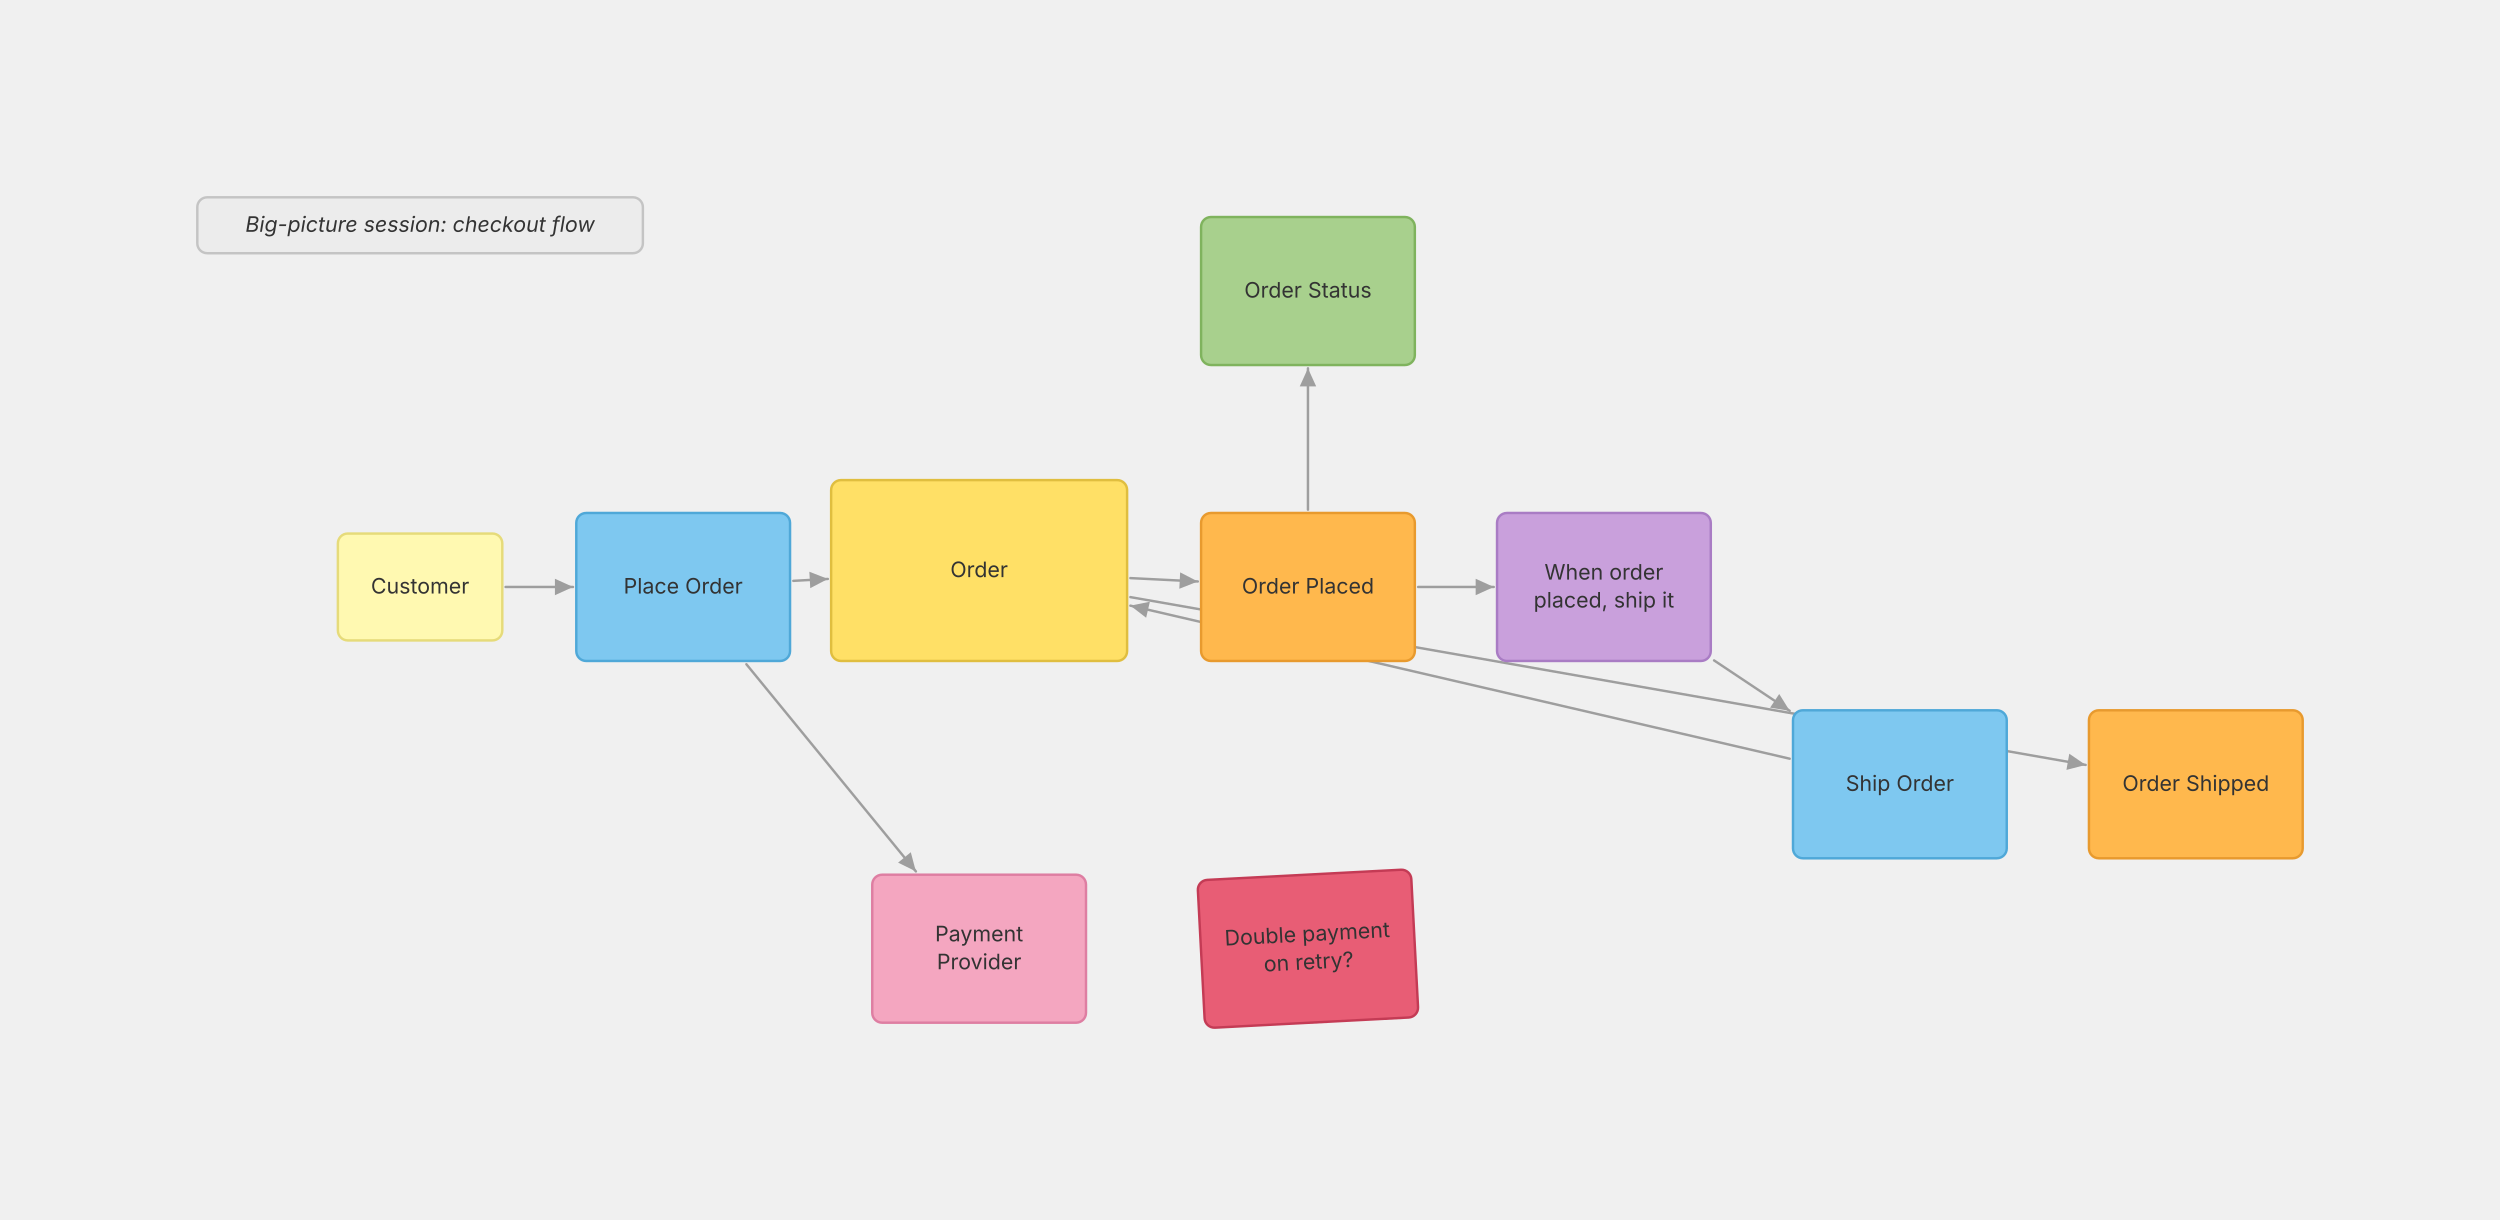
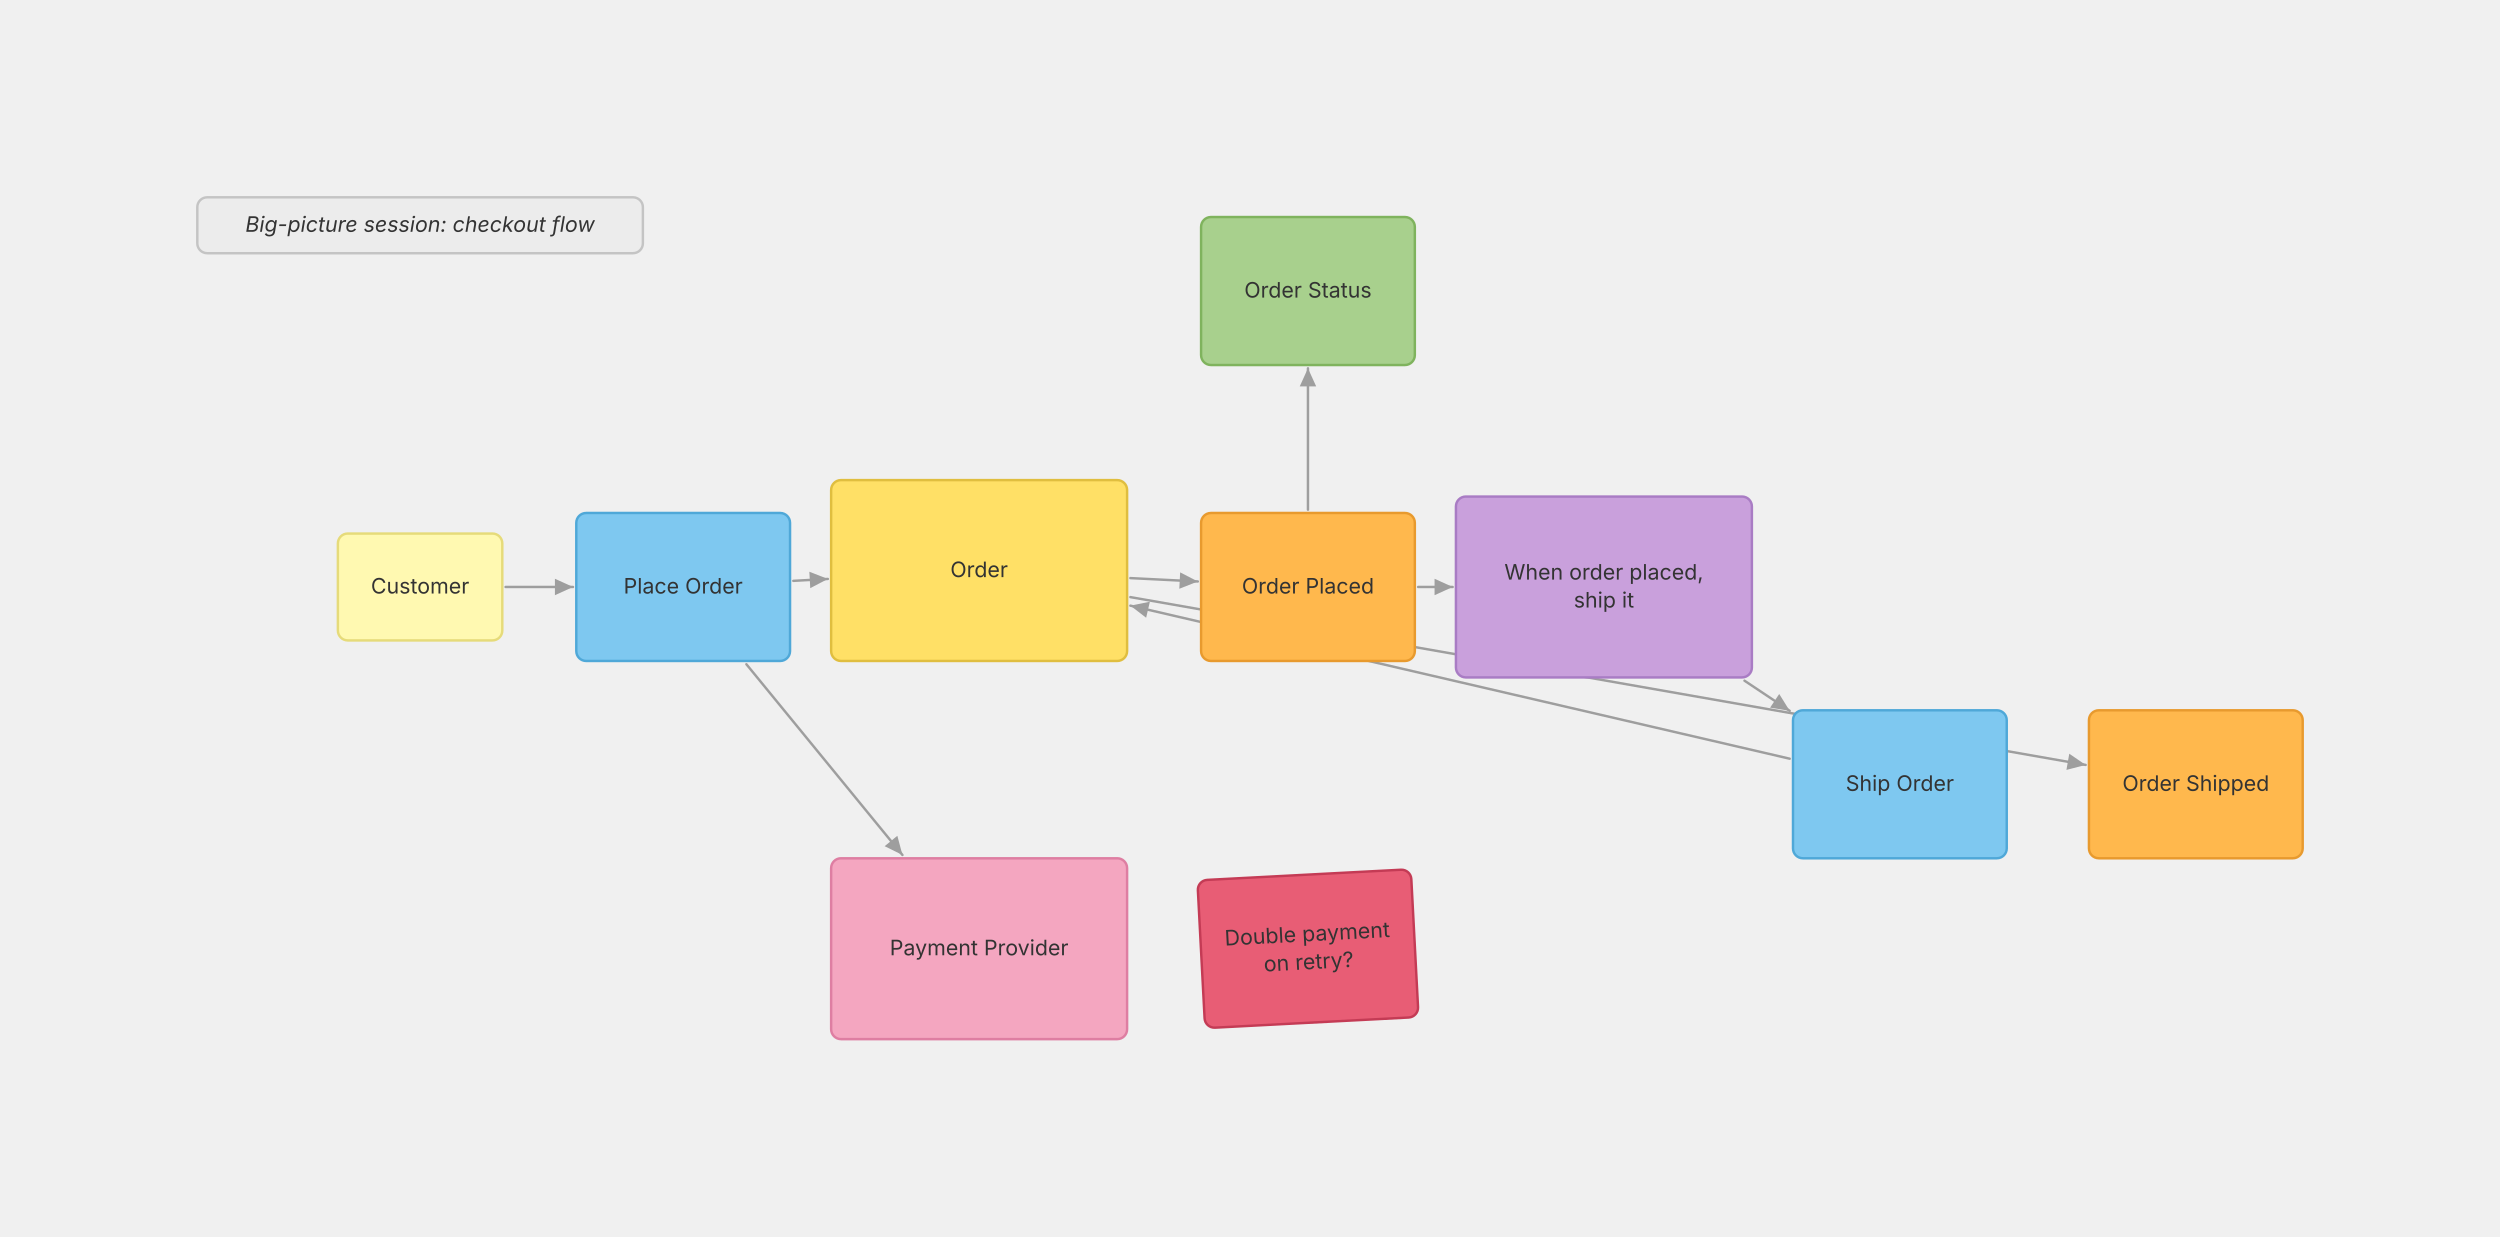
- <svg xmlns="http://www.w3.org/2000/svg" width="1520.5" height="742" tabindex="0" data-element-id="event-storming-root" class="" viewBox="-175.5 -57 1520.5 742">
+ <svg xmlns="http://www.w3.org/2000/svg" width="1520.5" height="752" tabindex="0" data-element-id="event-storming-root" class="" viewBox="-175.5 -57 1520.5 752">
  <g class="viewport">
    <g class="layer-root-1" data-element-id="event-storming-root">
      <g class="djs-group">
        <g class="djs-element djs-connection" data-element-id="arrow_9" style="display: block;">
          <g class="djs-visual">
            <polyline points="512,306.162 1093,408.23" style="fill: none; stroke: rgb(158, 158, 158); stroke-width: 1.5px; stroke-linecap: round;" />
            <polygon points="1093,408.23 1081.301,411.251 1083.031,401.402" style="fill: rgb(158, 158, 158);" />
          </g>
          <path d="M420,290L1160,420" class="djs-hit djs-hit-stroke" style="fill: none; stroke-opacity: 0; stroke: white; stroke-width: 15px;" />
        </g>
      </g>
      <g class="djs-group">
        <g class="djs-element djs-connection" data-element-id="arrow_8" style="display: block;">
          <g class="djs-visual">
            <polyline points="913,404.446 512,311.357" style="fill: none; stroke: rgb(158, 158, 158); stroke-width: 1.5px; stroke-linecap: round;" />
            <polygon points="512,311.357 523.846,308.974 521.584,318.715" style="fill: rgb(158, 158, 158);" />
          </g>
          <path d="M980,420L420,290" class="djs-hit djs-hit-stroke" style="fill: none; stroke-opacity: 0; stroke: white; stroke-width: 15px;" />
        </g>
      </g>
      <g class="djs-group">
        <g class="djs-element djs-connection" data-element-id="arrow_7" style="display: block;">
          <g class="djs-visual">
-             <polyline points="867,344.667 913,375.333" style="fill: none; stroke: rgb(158, 158, 158); stroke-width: 1.5px; stroke-linecap: round;" />
+             <polyline points="885.5,357 913,375.333" style="fill: none; stroke: rgb(158, 158, 158); stroke-width: 1.5px; stroke-linecap: round;" />
            <polygon points="913,375.333 901.074,373.392 906.621,365.071" style="fill: rgb(158, 158, 158);" />
          </g>
          <path d="M800,300L980,420" class="djs-hit djs-hit-stroke" style="fill: none; stroke-opacity: 0; stroke: white; stroke-width: 15px;" />
        </g>
      </g>
      <g class="djs-group">
        <g class="djs-element djs-connection" data-element-id="arrow_6" style="display: block;">
          <g class="djs-visual">
-             <polyline points="687,300 733,300" style="fill: none; stroke: rgb(158, 158, 158); stroke-width: 1.5px; stroke-linecap: round;" />
-             <polygon points="733,300 722,305 722,295" style="fill: rgb(158, 158, 158);" />
+             <polyline points="687,300 708,300" style="fill: none; stroke: rgb(158, 158, 158); stroke-width: 1.5px; stroke-linecap: round;" />
+             <polygon points="708,300 697,305 697,295" style="fill: rgb(158, 158, 158);" />
          </g>
          <path d="M620,300L800,300" class="djs-hit djs-hit-stroke" style="fill: none; stroke-opacity: 0; stroke: white; stroke-width: 15px;" />
        </g>
      </g>
      <g class="djs-group">
        <g class="djs-element djs-connection" data-element-id="arrow_5" style="display: block;">
          <g class="djs-visual">
            <polyline points="620,253 620,167" style="fill: none; stroke: rgb(158, 158, 158); stroke-width: 1.5px; stroke-linecap: round;" />
            <polygon points="620,167 625,178 615,178" style="fill: rgb(158, 158, 158);" />
          </g>
          <path d="M620,300L620,120" class="djs-hit djs-hit-stroke" style="fill: none; stroke-opacity: 0; stroke: white; stroke-width: 15px;" />
        </g>
      </g>
      <g class="djs-group">
        <g class="djs-element djs-connection" data-element-id="arrow_4" style="display: block;">
          <g class="djs-visual">
            <polyline points="512,294.6 553,296.65" style="fill: none; stroke: rgb(158, 158, 158); stroke-width: 1.5px; stroke-linecap: round;" />
            <polygon points="553,296.65 541.764,301.094 542.263,291.107" style="fill: rgb(158, 158, 158);" />
          </g>
          <path d="M420,290L620,300" class="djs-hit djs-hit-stroke" style="fill: none; stroke-opacity: 0; stroke: white; stroke-width: 15px;" />
        </g>
      </g>
      <g class="djs-group">
        <g class="djs-element djs-connection" data-element-id="arrow_3" style="display: block;">
          <g class="djs-visual">
-             <polyline points="278.455,347 381.545,473" style="fill: none; stroke: rgb(158, 158, 158); stroke-width: 1.5px; stroke-linecap: round;" />
-             <polygon points="381.545,473 370.71,467.653 378.45,461.32" style="fill: rgb(158, 158, 158);" />
+             <polyline points="278.455,347 373.364,463" style="fill: none; stroke: rgb(158, 158, 158); stroke-width: 1.5px; stroke-linecap: round;" />
+             <polygon points="373.364,463 362.528,457.653 370.268,451.32" style="fill: rgb(158, 158, 158);" />
          </g>
          <path d="M240,300L420,520" class="djs-hit djs-hit-stroke" style="fill: none; stroke-opacity: 0; stroke: white; stroke-width: 15px;" />
        </g>
      </g>
      <g class="djs-group">
        <g class="djs-element djs-connection" data-element-id="arrow_2" style="display: block;">
          <g class="djs-visual">
            <polyline points="307,296.278 328,295.111" style="fill: none; stroke: rgb(158, 158, 158); stroke-width: 1.5px; stroke-linecap: round;" />
            <polygon points="328,295.111 317.294,300.714 316.74,290.729" style="fill: rgb(158, 158, 158);" />
          </g>
          <path d="M240,300L420,290" class="djs-hit djs-hit-stroke" style="fill: none; stroke-opacity: 0; stroke: white; stroke-width: 15px;" />
        </g>
      </g>
      <g class="djs-group">
        <g class="djs-element djs-connection" data-element-id="arrow_1" style="display: block;">
          <g class="djs-visual">
            <polyline points="132,300 173,300" style="fill: none; stroke: rgb(158, 158, 158); stroke-width: 1.5px; stroke-linecap: round;" />
            <polygon points="173,300 162,305 162,295" style="fill: rgb(158, 158, 158);" />
          </g>
          <path d="M80,300L240,300" class="djs-hit djs-hit-stroke" style="fill: none; stroke-opacity: 0; stroke: white; stroke-width: 15px;" />
        </g>
      </g>
      <g class="djs-group">
        <g class="djs-element djs-shape" data-element-id="actor_customer" style="display: block;" transform="matrix(1 0 0 1 30 267.5)">
          <g class="djs-visual">
            <rect x="0" y="0" width="100" height="65" rx="6" style="fill: rgb(255, 249, 177); stroke: rgb(230, 219, 122); stroke-width: 1.5px;" />
            <text x="50" y="36.5" style="font-family: Geist, ui-sans-serif, system-ui, -apple-system, &quot;Segoe UI&quot;, sans-serif; font-size: 13px; fill: rgb(51, 51, 51); text-anchor: middle;">Customer</text>
          </g>
          <rect class="djs-hit djs-hit-all" x="0" y="0" width="100" height="65" style="fill: none; stroke-opacity: 0; stroke: white; stroke-width: 15px;" />
        </g>
      </g>
      <g class="djs-group">
        <g class="djs-element djs-shape" data-element-id="cmd_place_order" style="display: block;" transform="matrix(1 0 0 1 175 255)">
          <g class="djs-visual">
            <rect x="0" y="0" width="130" height="90" rx="6" style="fill: rgb(126, 200, 240); stroke: rgb(79, 168, 216); stroke-width: 1.5px;" />
            <text x="65" y="49" style="font-family: Geist, ui-sans-serif, system-ui, -apple-system, &quot;Segoe UI&quot;, sans-serif; font-size: 13px; fill: rgb(51, 51, 51); text-anchor: middle;">Place Order</text>
          </g>
          <rect class="djs-hit djs-hit-all" x="0" y="0" width="130" height="90" style="fill: none; stroke-opacity: 0; stroke: white; stroke-width: 15px;" />
        </g>
      </g>
      <g class="djs-group">
        <g class="djs-element djs-shape" data-element-id="agg_order" style="display: block;" transform="matrix(1 0 0 1 330 235)">
          <g class="djs-visual">
            <rect x="0" y="0" width="180" height="110" rx="6" style="fill: rgb(255, 224, 102); stroke: rgb(224, 190, 63); stroke-width: 1.5px;" />
            <text x="90" y="59" style="font-family: Geist, ui-sans-serif, system-ui, -apple-system, &quot;Segoe UI&quot;, sans-serif; font-size: 13px; fill: rgb(51, 51, 51); text-anchor: middle;">Order</text>
          </g>
          <rect class="djs-hit djs-hit-all" x="0" y="0" width="180" height="110" style="fill: none; stroke-opacity: 0; stroke: white; stroke-width: 15px;" />
        </g>
      </g>
      <g class="djs-group">
        <g class="djs-element djs-shape" data-element-id="event_order_placed" style="display: block;" transform="matrix(1 0 0 1 555 255)">
          <g class="djs-visual">
            <rect x="0" y="0" width="130" height="90" rx="6" style="fill: rgb(255, 184, 77); stroke: rgb(232, 154, 46); stroke-width: 1.5px;" />
            <text x="65" y="49" style="font-family: Geist, ui-sans-serif, system-ui, -apple-system, &quot;Segoe UI&quot;, sans-serif; font-size: 13px; fill: rgb(51, 51, 51); text-anchor: middle;">Order Placed</text>
          </g>
          <rect class="djs-hit djs-hit-all" x="0" y="0" width="130" height="90" style="fill: none; stroke-opacity: 0; stroke: white; stroke-width: 15px;" />
        </g>
      </g>
      <g class="djs-group">
-         <g class="djs-element djs-shape" data-element-id="policy_when_order_placed_ship_it" style="display: block;" transform="matrix(1 0 0 1 735 255)">
+         <g class="djs-element djs-shape" data-element-id="policy_when_order_placed_ship_it" style="display: block;" transform="matrix(1 0 0 1 710 245)">
          <g class="djs-visual">
-             <rect x="0" y="0" width="130" height="90" rx="6" style="fill: rgb(201, 160, 220); stroke: rgb(169, 124, 196); stroke-width: 1.5px;" />
-             <text x="65" y="40.5" style="font-family: Geist, ui-sans-serif, system-ui, -apple-system, &quot;Segoe UI&quot;, sans-serif; font-size: 13px; fill: rgb(51, 51, 51); text-anchor: middle;">When order</text>
-             <text x="65" y="57.5" style="font-family: Geist, ui-sans-serif, system-ui, -apple-system, &quot;Segoe UI&quot;, sans-serif; font-size: 13px; fill: rgb(51, 51, 51); text-anchor: middle;">placed, ship it</text>
+             <rect x="0" y="0" width="180" height="110" rx="6" style="fill: rgb(201, 160, 220); stroke: rgb(169, 124, 196); stroke-width: 1.5px;" />
+             <text x="90" y="50.5" style="font-family: Geist, ui-sans-serif, system-ui, -apple-system, &quot;Segoe UI&quot;, sans-serif; font-size: 13px; fill: rgb(51, 51, 51); text-anchor: middle;">When order placed,</text>
+             <text x="90" y="67.5" style="font-family: Geist, ui-sans-serif, system-ui, -apple-system, &quot;Segoe UI&quot;, sans-serif; font-size: 13px; fill: rgb(51, 51, 51); text-anchor: middle;">ship it</text>
          </g>
-           <rect class="djs-hit djs-hit-all" x="0" y="0" width="130" height="90" style="fill: none; stroke-opacity: 0; stroke: white; stroke-width: 15px;" />
+           <rect class="djs-hit djs-hit-all" x="0" y="0" width="180" height="110" style="fill: none; stroke-opacity: 0; stroke: white; stroke-width: 15px;" />
        </g>
      </g>
      <g class="djs-group">
        <g class="djs-element djs-shape" data-element-id="cmd_ship_order" style="display: block;" transform="matrix(1 0 0 1 915 375)">
          <g class="djs-visual">
            <rect x="0" y="0" width="130" height="90" rx="6" style="fill: rgb(126, 200, 240); stroke: rgb(79, 168, 216); stroke-width: 1.5px;" />
            <text x="65" y="49" style="font-family: Geist, ui-sans-serif, system-ui, -apple-system, &quot;Segoe UI&quot;, sans-serif; font-size: 13px; fill: rgb(51, 51, 51); text-anchor: middle;">Ship Order</text>
          </g>
          <rect class="djs-hit djs-hit-all" x="0" y="0" width="130" height="90" style="fill: none; stroke-opacity: 0; stroke: white; stroke-width: 15px;" />
        </g>
      </g>
      <g class="djs-group">
        <g class="djs-element djs-shape" data-element-id="event_order_shipped" style="display: block;" transform="matrix(1 0 0 1 1095 375)">
          <g class="djs-visual">
            <rect x="0" y="0" width="130" height="90" rx="6" style="fill: rgb(255, 184, 77); stroke: rgb(232, 154, 46); stroke-width: 1.5px;" />
            <text x="65" y="49" style="font-family: Geist, ui-sans-serif, system-ui, -apple-system, &quot;Segoe UI&quot;, sans-serif; font-size: 13px; fill: rgb(51, 51, 51); text-anchor: middle;">Order Shipped</text>
          </g>
          <rect class="djs-hit djs-hit-all" x="0" y="0" width="130" height="90" style="fill: none; stroke-opacity: 0; stroke: white; stroke-width: 15px;" />
        </g>
      </g>
      <g class="djs-group">
        <g class="djs-element djs-shape" data-element-id="read_order_status" style="display: block;" transform="matrix(1 0 0 1 555 75)">
          <g class="djs-visual">
            <rect x="0" y="0" width="130" height="90" rx="6" style="fill: rgb(168, 208, 141); stroke: rgb(127, 179, 93); stroke-width: 1.5px;" />
            <text x="65" y="49" style="font-family: Geist, ui-sans-serif, system-ui, -apple-system, &quot;Segoe UI&quot;, sans-serif; font-size: 13px; fill: rgb(51, 51, 51); text-anchor: middle;">Order Status</text>
          </g>
          <rect class="djs-hit djs-hit-all" x="0" y="0" width="130" height="90" style="fill: none; stroke-opacity: 0; stroke: white; stroke-width: 15px;" />
        </g>
      </g>
      <g class="djs-group">
-         <g class="djs-element djs-shape" data-element-id="ext_payment_provider" style="display: block;" transform="matrix(1 0 0 1 355 475)">
+         <g class="djs-element djs-shape" data-element-id="ext_payment_provider" style="display: block;" transform="matrix(1 0 0 1 330 465)">
          <g class="djs-visual">
-             <rect x="0" y="0" width="130" height="90" rx="6" style="fill: rgb(244, 166, 192); stroke: rgb(222, 126, 162); stroke-width: 1.5px;" />
-             <text x="65" y="40.5" style="font-family: Geist, ui-sans-serif, system-ui, -apple-system, &quot;Segoe UI&quot;, sans-serif; font-size: 13px; fill: rgb(51, 51, 51); text-anchor: middle;">Payment</text>
-             <text x="65" y="57.5" style="font-family: Geist, ui-sans-serif, system-ui, -apple-system, &quot;Segoe UI&quot;, sans-serif; font-size: 13px; fill: rgb(51, 51, 51); text-anchor: middle;">Provider</text>
+             <rect x="0" y="0" width="180" height="110" rx="6" style="fill: rgb(244, 166, 192); stroke: rgb(222, 126, 162); stroke-width: 1.5px;" />
+             <text x="90" y="59" style="font-family: Geist, ui-sans-serif, system-ui, -apple-system, &quot;Segoe UI&quot;, sans-serif; font-size: 13px; fill: rgb(51, 51, 51); text-anchor: middle;">Payment Provider</text>
          </g>
-           <rect class="djs-hit djs-hit-all" x="0" y="0" width="130" height="90" style="fill: none; stroke-opacity: 0; stroke: white; stroke-width: 15px;" />
+           <rect class="djs-hit djs-hit-all" x="0" y="0" width="180" height="110" style="fill: none; stroke-opacity: 0; stroke: white; stroke-width: 15px;" />
        </g>
      </g>
      <g class="djs-group">
        <g class="djs-element djs-shape" data-element-id="hot_double_payment_on_retry" style="display: block;" transform="matrix(1 0 0 1 555 475)">
          <g class="djs-visual">
            <g transform="rotate(-3 65 45)">
              <rect x="0" y="0" width="130" height="90" rx="6" style="fill: rgb(232, 93, 117); stroke: rgb(196, 59, 85); stroke-width: 1.5px;" />
              <text x="65" y="40.5" style="font-family: Geist, ui-sans-serif, system-ui, -apple-system, &quot;Segoe UI&quot;, sans-serif; font-size: 13px; fill: rgb(51, 51, 51); text-anchor: middle;">Double payment</text>
              <text x="65" y="57.5" style="font-family: Geist, ui-sans-serif, system-ui, -apple-system, &quot;Segoe UI&quot;, sans-serif; font-size: 13px; fill: rgb(51, 51, 51); text-anchor: middle;">on retry?</text>
            </g>
          </g>
          <rect class="djs-hit djs-hit-all" x="0" y="0" width="130" height="90" style="fill: none; stroke-opacity: 0; stroke: white; stroke-width: 15px;" />
        </g>
      </g>
      <g class="djs-group">
        <g class="djs-element djs-shape" data-element-id="note_big_picture_session_checkout_flow" style="display: block;" transform="matrix(1 0 0 1 -55.5 63)">
          <g class="djs-visual">
            <rect x="0" y="0" width="271" height="34" rx="6" style="fill: rgb(236, 236, 236); stroke: rgb(196, 196, 196); stroke-width: 1.5px;" />
            <text x="135.5" y="21" style="font-family: Geist, ui-sans-serif, system-ui, -apple-system, &quot;Segoe UI&quot;, sans-serif; font-size: 13px; fill: rgb(51, 51, 51); text-anchor: middle; font-style: italic;">Big-picture session: checkout flow</text>
          </g>
          <rect class="djs-hit djs-hit-all" x="0" y="0" width="271" height="34" style="fill: none; stroke-opacity: 0; stroke: white; stroke-width: 15px;" />
        </g>
      </g>
    </g>
    <g class="layer-selectionOutline" />
  </g>
</svg>
